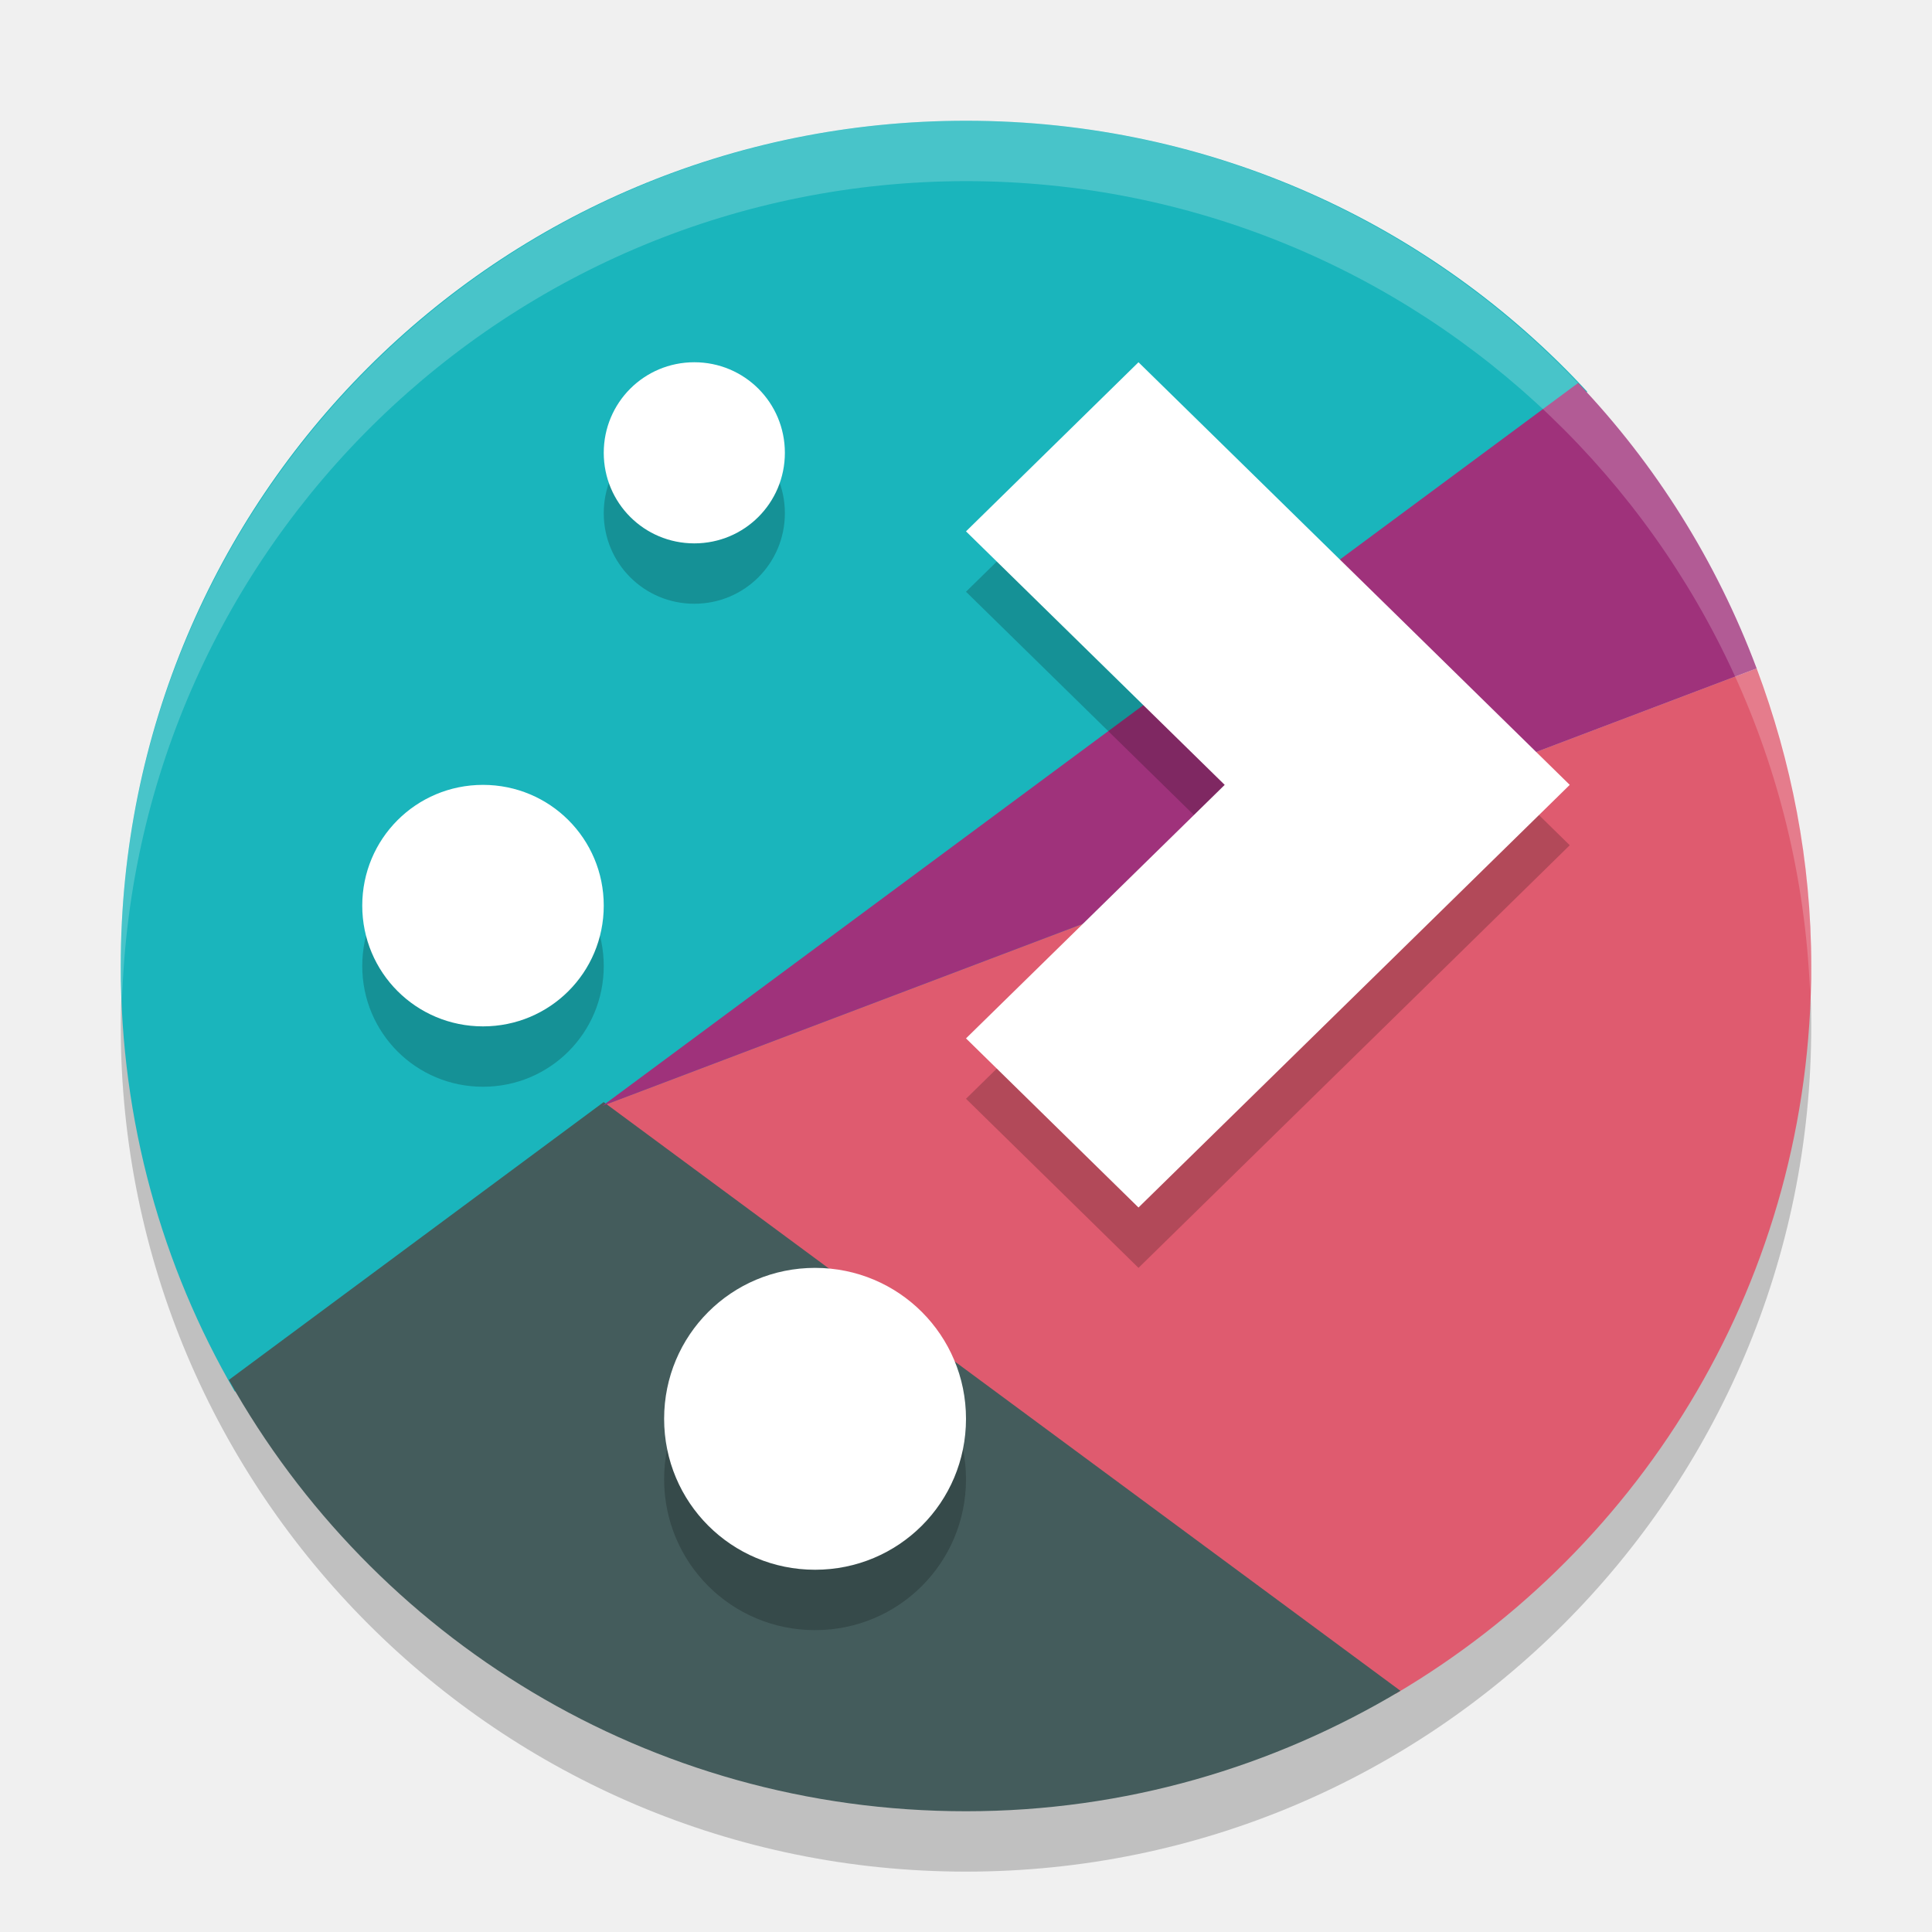
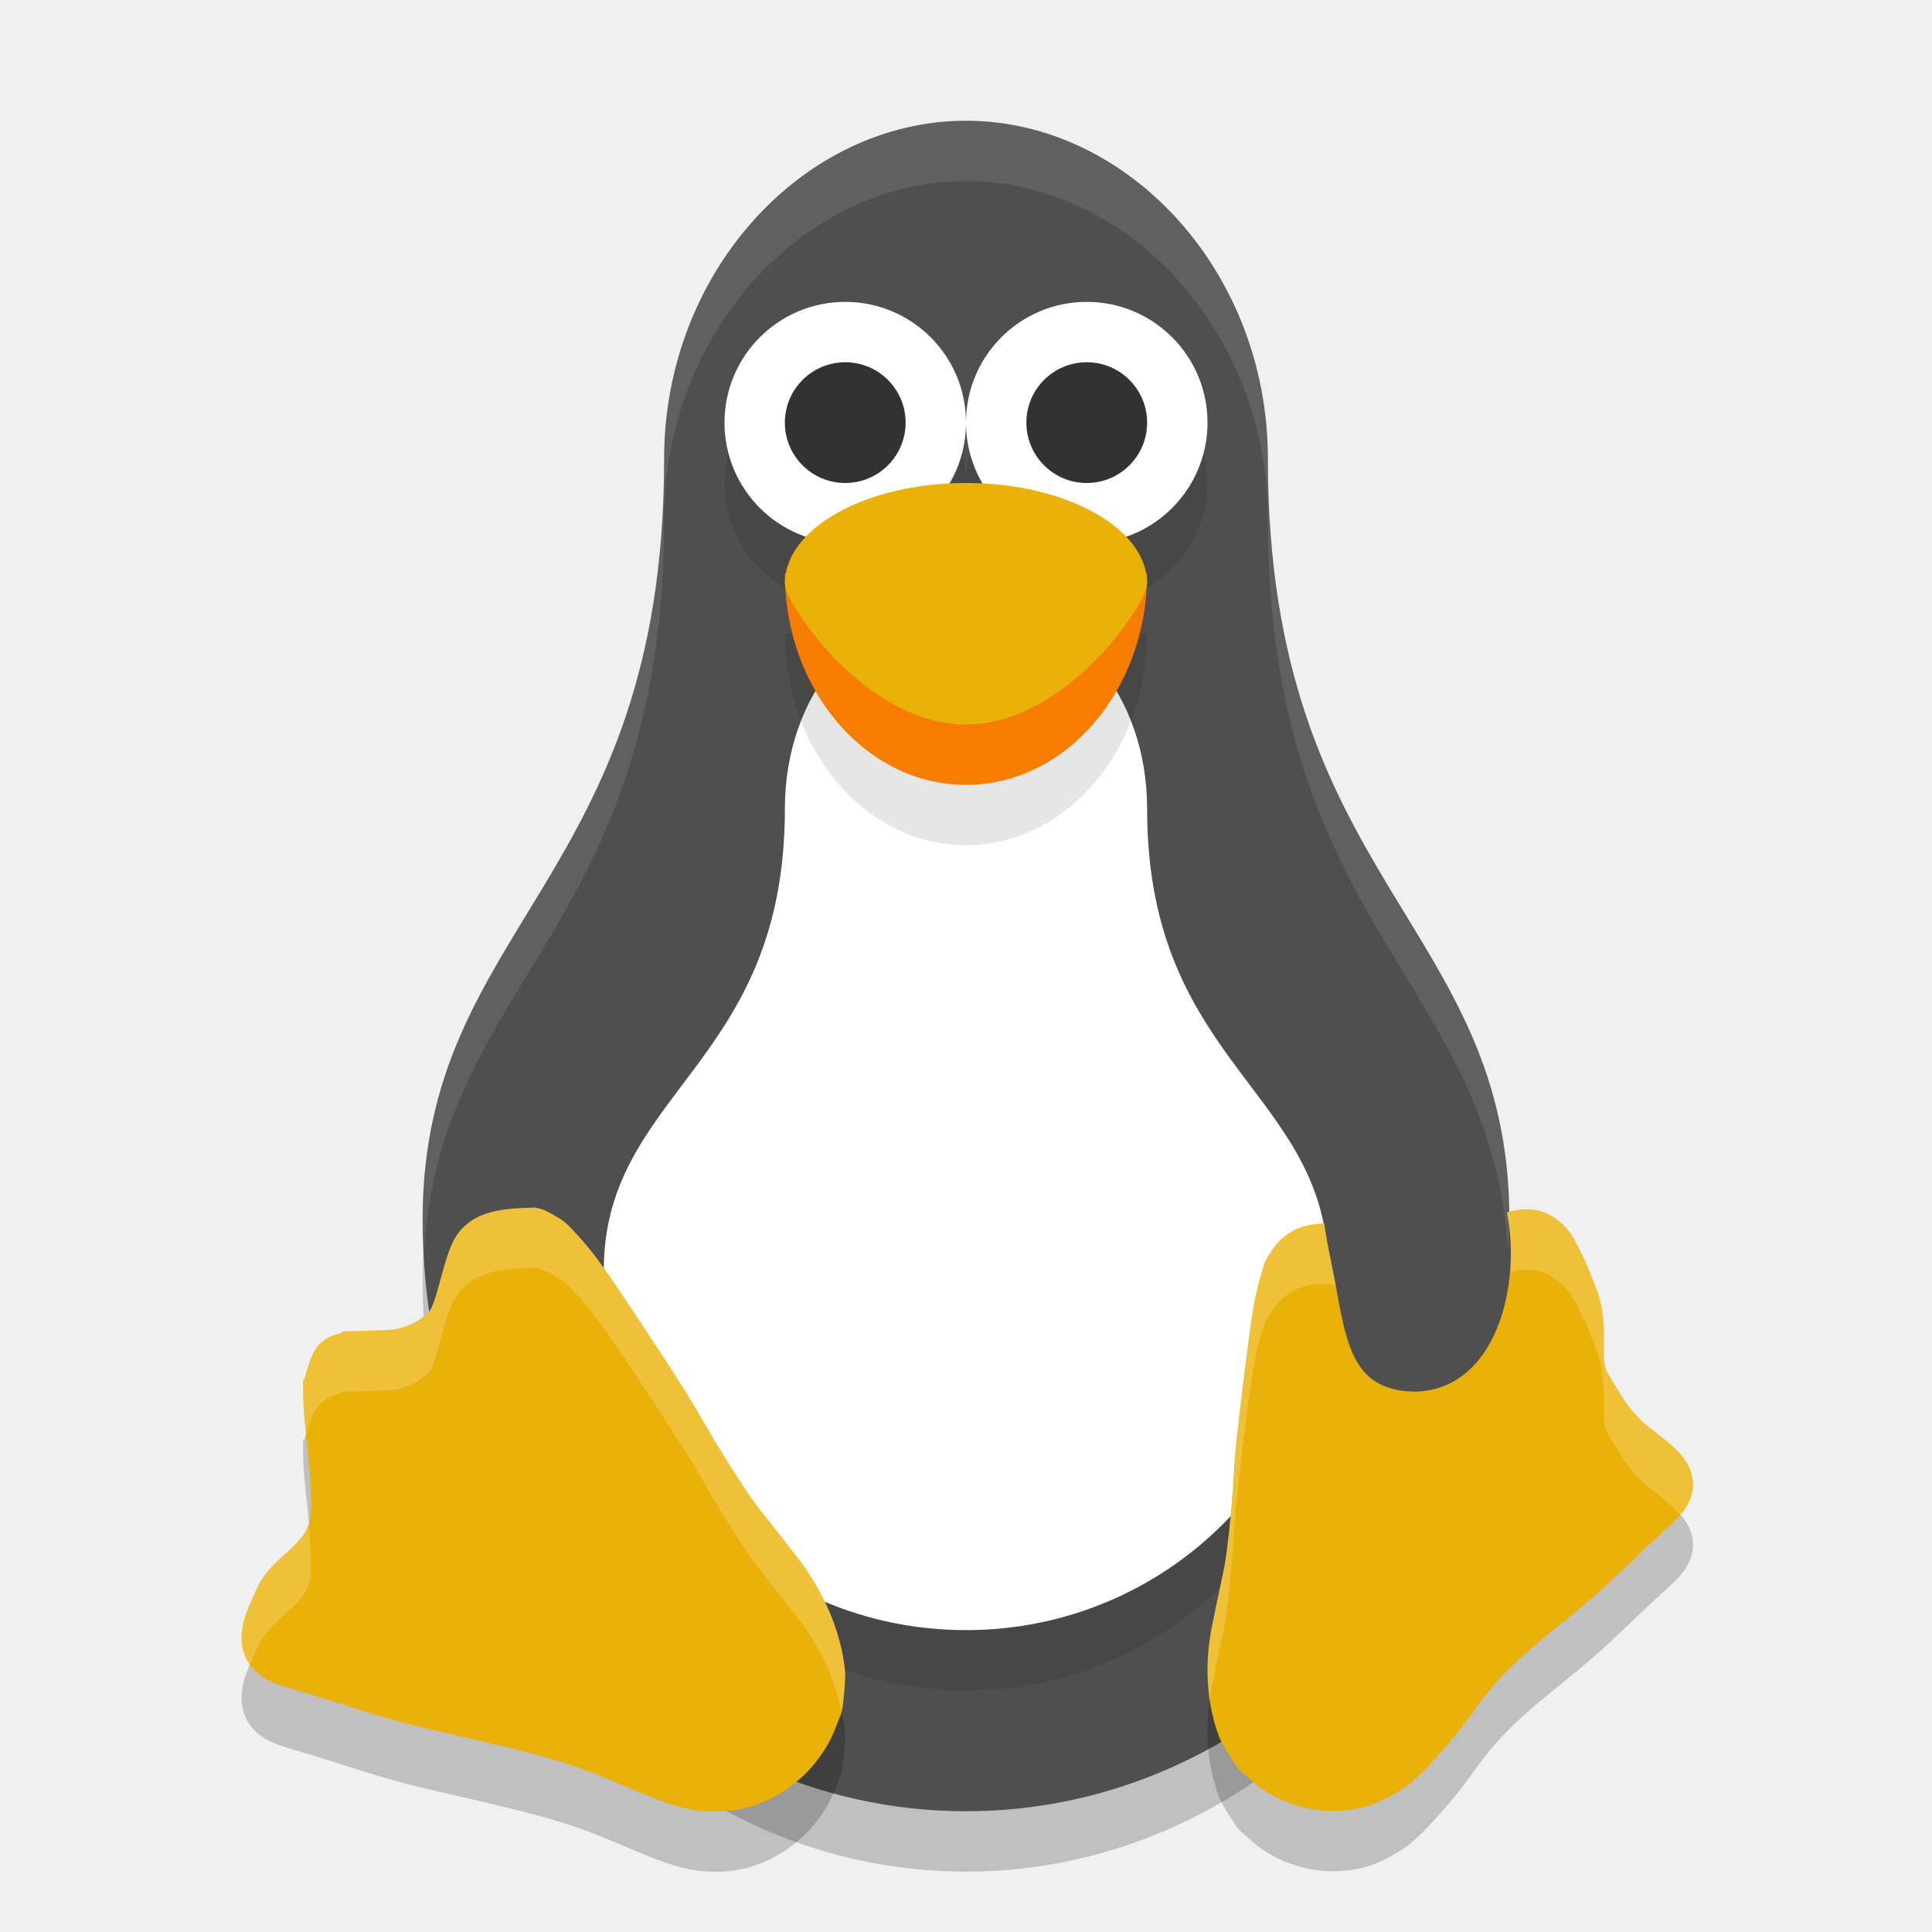
- <svg xmlns="http://www.w3.org/2000/svg" width="32" height="32" version="1">
-   <circle style="opacity:0.2" cx="16" cy="17" r="14" />
-   <path style="fill:#1ab5bc" d="M 16,2 C 8.244,2 2,8.244 2,16 2,18.572 2.687,20.978 3.887,23.045 18.342,23.546 25.8,7.6 26.288,6.486 23.734,3.724 20.076,2 16,2 Z" />
-   <path style="fill:#df5b6f" d="M 29.096,11.071 9.976,18.316 23.118,28.053 C 27.239,25.622 30,21.15 30,16 30,14.261 29.671,12.605 29.096,11.071 Z" />
-   <path style="fill:#445c5c" d="M 9.999,18.254 3.79,22.856 C 6.183,27.124 10.74,30 16,30 c 2.639,0 5.093,-0.736 7.196,-1.995 z" />
-   <path style="fill:#9f327b" d="M 26.138,6.344 9.978,18.317 29.096,11.071 C 28.43,9.294 27.421,7.691 26.138,6.344 Z" />
-   <path style="opacity:0.2" d="M 11.5,7 C 10.669,7 10,7.669 10,8.5 10,9.331 10.669,10 11.5,10 12.331,10 13,9.331 13,8.5 13,7.669 12.331,7 11.5,7 Z M 18.857,7 16,9.801 20.285,14 16,18.199 18.857,21 23.143,16.801 26,14 23.143,11.199 Z M 8,14 c -1.108,0 -2,0.892 -2,2 0,1.108 0.892,2 2,2 1.108,0 2,-0.892 2,-2 0,-1.108 -0.892,-2 -2,-2 z m 5.5,8 C 12.115,22 11,23.115 11,24.5 11,25.885 12.115,27 13.5,27 14.885,27 16,25.885 16,24.5 16,23.115 14.885,22 13.5,22 Z" />
-   <path style="fill:#ffffff" d="M 11.5 6 C 10.669 6 10 6.669 10 7.5 C 10 8.331 10.669 9 11.5 9 C 12.331 9 13 8.331 13 7.5 C 13 6.669 12.331 6 11.5 6 z M 18.857 6 L 16 8.801 L 20.285 13 L 16 17.199 L 18.857 20 L 23.143 15.801 L 26 13 L 23.143 10.199 L 18.857 6 z M 8 13 C 6.892 13 6 13.892 6 15 C 6 16.108 6.892 17 8 17 C 9.108 17 10 16.108 10 15 C 10 13.892 9.108 13 8 13 z M 13.5 21 C 12.115 21 11 22.115 11 23.5 C 11 24.885 12.115 26 13.5 26 C 14.885 26 16 24.885 16 23.5 C 16 22.115 14.885 21 13.5 21 z" />
-   <path style="opacity:0.2;fill:#ffffff" d="M 16 2 A 14 14 0 0 0 2 16 A 14 14 0 0 0 2.021 16.586 A 14 14 0 0 1 16 3 A 14 14 0 0 1 29.979 16.414 A 14 14 0 0 0 30 16 A 14 14 0 0 0 16 2 z" />
+ <svg xmlns="http://www.w3.org/2000/svg" width="32" height="32" version="1.1">
+   <g transform="translate(0,-1020.362)">
+     <path style="opacity:0.2" d="m 16,1023.362 c -2.685,0 -5,2.498 -5,5.6 0,7 -4,7.7 -4,12.6 0,5.412 4.029,9.8 9,9.8 4.971,0 9,-4.388 9,-9.8 0,-4.9 -4,-5.6 -4,-12.6 0,-3.102 -2.315,-5.6 -5,-5.6 z" />
+     <path style="fill:#4f4f4f" d="m 16,1022.362 c -2.685,0 -5,2.498 -5,5.6 0,7 -4,7.7 -4,12.6 0,5.412 4.029,9.8 9,9.8 4.971,0 9,-4.388 9,-9.8 0,-4.9 -4,-5.6 -4,-12.6 0,-3.102 -2.315,-5.6 -5,-5.6 z" />
+     <path style="opacity:0.1" d="m 16,1031.362 c -1.79,0 -3,1.516 -3,3.4 0,4.25 -3,4.675 -3,7.65 0,3.286 2.686,5.95 6,5.95 3.314,0 6,-2.664 6,-5.95 0,-2.975 -3,-3.4 -3,-7.65 0,-1.883 -1.21,-3.4 -3,-3.4 z" />
+     <path style="fill:#ffffff" d="m 16,1030.362 c -1.79,0 -3,1.516 -3,3.4 0,4.25 -3,4.675 -3,7.65 0,3.286 2.686,5.95 6,5.95 3.314,0 6,-2.664 6,-5.95 0,-2.975 -3,-3.4 -3,-7.65 0,-1.883 -1.21,-3.4 -3,-3.4 z" />
+     <path style="opacity:0.2" d="m 11.518,1051.341 c -0.301,-0.048 -0.568,-0.138 -1.152,-0.39 -0.869,-0.375 -1.275,-0.497 -2.865,-0.86 -0.794,-0.181 -1.089,-0.262 -1.778,-0.484 -0.251,-0.081 -0.584,-0.184 -0.742,-0.23 -0.428,-0.123 -0.541,-0.171 -0.698,-0.294 -0.214,-0.168 -0.313,-0.428 -0.275,-0.717 0.024,-0.185 0.089,-0.363 0.268,-0.737 0.239,-0.5 0.832,-0.679 0.868,-1.171 0.021,-0.289 0.004,-0.615 -0.07,-1.292 -0.043,-0.401 -0.053,-0.549 -0.054,-0.804 -6.553e-4,-0.277 0.003,-0.084 0.031,-0.19 0.107,-0.397 0.189,-0.625 0.567,-0.724 0.11,-0.029 -0.12,-0.033 0.395,-0.043 0.32,-0.01 0.506,-0.018 0.547,-0.028 0.222,-0.051 0.384,-0.134 0.534,-0.277 0.143,-0.137 0.242,-0.876 0.429,-1.21 0.292,-0.514 0.867,-0.509 1.336,-0.528 0.133,0.028 0.177,0.046 0.323,0.13 0.147,0.084 0.188,0.118 0.316,0.254 0.321,0.342 0.475,0.553 1.195,1.644 0.571,0.865 0.745,1.142 0.976,1.548 0.251,0.442 0.703,1.152 0.87,1.366 0.028,0.037 0.202,0.257 0.386,0.49 0.184,0.234 0.352,0.452 0.374,0.486 0.346,0.482 0.588,1.036 0.675,1.59 0.029,0.193 0.03,0.226 0.014,0.447 -0.021,0.281 -0.038,0.4 -0.069,0.462 -0.012,0.025 -0.039,0.092 -0.06,0.149 -0.264,0.736 -0.923,1.289 -1.686,1.414 -0.162,0.027 -0.484,0.027 -0.656,0 z" />
+     <path style="fill:#eab108" d="m 11.518,1050.342 c -0.301,-0.048 -0.568,-0.138 -1.152,-0.39 -0.869,-0.375 -1.275,-0.497 -2.865,-0.86 -0.794,-0.181 -1.089,-0.262 -1.778,-0.484 -0.251,-0.081 -0.584,-0.184 -0.742,-0.23 -0.428,-0.123 -0.541,-0.171 -0.698,-0.294 -0.214,-0.168 -0.313,-0.428 -0.275,-0.717 0.024,-0.185 0.089,-0.363 0.268,-0.737 0.239,-0.5 0.832,-0.679 0.868,-1.171 0.021,-0.289 0.004,-0.615 -0.07,-1.292 -0.043,-0.401 -0.053,-0.549 -0.054,-0.804 -6.553e-4,-0.277 0.003,-0.084 0.031,-0.19 0.107,-0.396 0.189,-0.625 0.567,-0.724 0.11,-0.029 -0.12,-0.033 0.395,-0.043 0.32,-0.01 0.506,-0.018 0.547,-0.028 0.222,-0.051 0.384,-0.134 0.534,-0.277 0.143,-0.137 0.242,-0.876 0.429,-1.21 0.292,-0.514 0.867,-0.509 1.336,-0.528 0.133,0.028 0.177,0.046 0.323,0.13 0.147,0.084 0.188,0.118 0.316,0.254 0.321,0.342 0.475,0.553 1.195,1.644 0.571,0.865 0.745,1.142 0.976,1.548 0.251,0.442 0.703,1.152 0.87,1.366 0.028,0.037 0.202,0.257 0.386,0.49 0.184,0.234 0.352,0.452 0.374,0.486 0.346,0.482 0.588,1.036 0.675,1.59 0.029,0.193 0.03,0.226 0.014,0.447 -0.021,0.281 -0.038,0.4 -0.069,0.462 -0.012,0.025 -0.039,0.092 -0.06,0.149 -0.264,0.736 -0.923,1.289 -1.686,1.414 -0.162,0.027 -0.484,0.027 -0.656,0 z" />
+     <path style="opacity:0.2" d="m 23.212,1051.008 c 0.23,-0.162 0.414,-0.343 0.793,-0.784 0.565,-0.658 0.551,-0.921 1.72,-1.863 0.583,-0.47 0.795,-0.655 1.274,-1.116 0.174,-0.168 0.408,-0.387 0.52,-0.488 0.304,-0.274 0.378,-0.359 0.457,-0.523 0.107,-0.223 0.082,-0.474 -0.069,-0.693 -0.097,-0.14 -0.225,-0.258 -0.528,-0.488 -0.405,-0.307 -0.521,-0.572 -0.755,-0.955 -0.138,-0.226 0.042,-0.796 -0.178,-1.375 -0.13,-0.342 -0.183,-0.466 -0.289,-0.673 -0.114,-0.224 -0.138,-0.263 -0.205,-0.337 -0.253,-0.278 -0.535,-0.371 -0.89,-0.297 -0.103,0.022 -0.163,0.047 -0.594,0.248 -0.269,0.125 -0.51,0.232 -0.548,0.241 -0.205,0.05 -0.374,0.047 -0.558,-0.01 -0.176,-0.052 -0.315,0.314 -0.609,0.12 -0.201,-0.132 -0.416,-0.296 -0.571,-0.338 -0.214,-0.059 -0.214,-0.059 -0.414,-0.037 -0.193,0.024 -0.335,0.079 -0.492,0.201 -0.099,0.077 -0.128,0.11 -0.214,0.237 -0.087,0.128 -0.107,0.172 -0.157,0.334 -0.124,0.408 -0.164,0.641 -0.309,1.818 -0.115,0.933 -0.144,1.228 -0.167,1.651 -0.024,0.46 -0.105,1.218 -0.155,1.46 -0.008,0.041 -0.061,0.291 -0.117,0.554 -0.056,0.264 -0.105,0.509 -0.109,0.545 -0.087,0.531 -0.058,1.079 0.1,1.562 0.056,0.168 0.069,0.195 0.174,0.367 0.133,0.219 0.198,0.308 0.249,0.346 0.02,0.015 0.07,0.058 0.111,0.096 0.525,0.489 1.301,0.668 1.986,0.459 0.146,-0.044 0.413,-0.176 0.544,-0.267 z" />
+     <path style="fill:#eab108" d="m 23.212,1050.008 c 0.23,-0.162 0.414,-0.343 0.793,-0.784 0.565,-0.658 0.551,-0.921 1.72,-1.863 0.583,-0.47 0.795,-0.655 1.274,-1.116 0.174,-0.168 0.408,-0.387 0.52,-0.488 0.304,-0.274 0.378,-0.359 0.457,-0.523 0.107,-0.223 0.082,-0.474 -0.069,-0.693 -0.097,-0.14 -0.225,-0.258 -0.528,-0.488 -0.405,-0.307 -0.521,-0.572 -0.755,-0.955 -0.138,-0.226 0.042,-0.796 -0.178,-1.375 -0.13,-0.342 -0.183,-0.466 -0.289,-0.673 -0.114,-0.224 -0.138,-0.263 -0.205,-0.337 -0.253,-0.278 -0.535,-0.371 -0.89,-0.297 -0.103,0.022 -0.163,0.047 -0.594,0.248 -0.269,0.125 -0.51,0.232 -0.548,0.241 -0.205,0.05 -0.374,0.047 -0.558,-0.01 -0.176,-0.052 -0.315,0.314 -0.609,0.12 -0.201,-0.132 -0.416,-0.296 -0.571,-0.338 -0.214,-0.059 -0.214,-0.059 -0.414,-0.037 -0.193,0.024 -0.335,0.079 -0.492,0.201 -0.099,0.077 -0.128,0.11 -0.214,0.237 -0.087,0.128 -0.107,0.172 -0.157,0.334 -0.124,0.408 -0.164,0.641 -0.309,1.818 -0.115,0.933 -0.144,1.228 -0.167,1.651 -0.024,0.46 -0.105,1.219 -0.155,1.46 -0.008,0.041 -0.061,0.29 -0.117,0.554 -0.056,0.264 -0.105,0.509 -0.109,0.545 -0.087,0.531 -0.058,1.079 0.1,1.562 0.056,0.168 0.069,0.195 0.174,0.367 0.133,0.219 0.198,0.308 0.249,0.346 0.02,0.015 0.07,0.058 0.111,0.096 0.525,0.489 1.301,0.668 1.986,0.459 0.146,-0.044 0.413,-0.176 0.544,-0.267 z" />
+     <circle style="opacity:0.1" cx="14" cy="1028.362" r="2" />
+     <circle style="fill:#ffffff" cx="14" cy="1027.362" r="2" />
+     <circle style="fill:#323232" cx="14" cy="1027.362" r="1" />
+     <path style="opacity:0.1" d="m 19,1030.862 c 0,1.933 -1.343,3.5 -3,3.5 -1.657,0 -3,-1.567 -3,-3.5 z" />
+     <path style="fill:#f77d00" d="m 19,1029.862 c 0,1.933 -1.343,3.5 -3,3.5 -1.657,0 -3,-1.567 -3,-3.5 z" />
+     <circle style="opacity:0.1" cx="18" cy="1028.362" r="2" />
+     <circle style="fill:#ffffff" cx="18" cy="1027.362" r="2" />
+     <circle style="fill:#323232" cx="18" cy="1027.362" r="1" />
+     <path style="fill:#eab108" d="m 19,1030.029 c 0,0.333 -1.343,2.333 -3,2.333 -1.657,0 -3,-2 -3,-2.333 0,-0.92 1.343,-1.667 3,-1.667 1.657,0 3,0.746 3,1.667 z" />
+     <path style="fill:#ffffff;opacity:0.2" transform="translate(0,1020.362)" d="M 25.314 20.031 C 25.234 20.029 25.149 20.036 25.061 20.055 C 24.958 20.077 24.898 20.101 24.467 20.303 C 24.198 20.427 23.956 20.534 23.918 20.543 C 23.713 20.593 23.544 20.59 23.359 20.533 C 23.184 20.481 23.046 20.848 22.752 20.654 C 22.551 20.523 22.336 20.359 22.182 20.316 C 21.967 20.257 21.968 20.257 21.768 20.279 C 21.575 20.303 21.432 20.358 21.275 20.48 C 21.177 20.557 21.147 20.589 21.061 20.717 C 20.974 20.845 20.954 20.889 20.904 21.051 C 20.78 21.459 20.74 21.692 20.596 22.869 C 20.481 23.802 20.452 24.097 20.43 24.52 C 20.405 24.98 20.323 25.739 20.273 25.98 C 20.265 26.021 20.212 26.271 20.156 26.535 C 20.1 26.799 20.053 27.044 20.049 27.08 C 19.989 27.448 19.988 27.823 20.043 28.18 C 20.047 28.146 20.043 28.113 20.049 28.08 C 20.053 28.044 20.1 27.799 20.156 27.535 C 20.212 27.271 20.265 27.021 20.273 26.98 C 20.323 26.739 20.405 25.98 20.43 25.52 C 20.452 25.097 20.481 24.802 20.596 23.869 C 20.74 22.692 20.78 22.459 20.904 22.051 C 20.954 21.889 20.974 21.845 21.061 21.717 C 21.147 21.589 21.177 21.557 21.275 21.48 C 21.432 21.358 21.575 21.301 21.768 21.277 C 21.968 21.255 21.967 21.255 22.182 21.314 C 22.336 21.357 22.551 21.523 22.752 21.654 C 23.046 21.848 23.184 21.481 23.359 21.533 C 23.544 21.59 23.713 21.593 23.918 21.543 C 23.956 21.534 24.198 21.428 24.467 21.303 C 24.898 21.101 24.958 21.077 25.061 21.055 C 25.416 20.98 25.698 21.074 25.951 21.352 C 26.019 21.425 26.042 21.463 26.156 21.688 C 26.262 21.894 26.313 22.019 26.443 22.361 C 26.664 22.94 26.485 23.511 26.623 23.736 C 26.857 24.12 26.974 24.382 27.379 24.689 C 27.621 24.873 27.738 24.985 27.83 25.094 C 27.897 25.017 27.935 24.954 27.975 24.871 C 28.082 24.648 28.058 24.396 27.906 24.178 C 27.809 24.038 27.682 23.921 27.379 23.691 C 26.974 23.384 26.857 23.12 26.623 22.736 C 26.485 22.511 26.664 21.94 26.443 21.361 C 26.313 21.019 26.262 20.894 26.156 20.688 C 26.042 20.463 26.019 20.425 25.951 20.352 C 25.761 20.143 25.555 20.039 25.314 20.031 z" />
+     <path style="fill:#4f4f4f" d="m 23.451,1043.411 c -1.152,0 -1.16,-0.957 -1.39,-2.085 -0.256,-1.256 -0.419,-1.982 1.585,-2.085 1.736,-0.57 2.004,4.104 -0.195,4.171 z" />
+     <path style="opacity:0.1;fill:#ffffff" transform="translate(0,1020.362)" d="M 16 2 C 13.315 2 11 4.497 11 7.6 C 11 14.6 7 15.299 7 20.199 C 7 20.376 7.017 20.548 7.025 20.723 C 7.281 16.256 11 15.36 11 8.6 C 11 5.497 13.315 3 16 3 C 18.685 3 21 5.497 21 8.6 C 21 15.36 24.719 16.256 24.975 20.723 C 24.983 20.548 25 20.376 25 20.199 C 25 15.299 21 14.6 21 7.6 C 21 4.497 18.685 2 16 2 z" />
+     <path style="fill:#ffffff;opacity:0.2" transform="translate(0,1020.362)" d="M 8.861 20 C 8.392 20.019 7.815 20.015 7.523 20.529 C 7.336 20.862 7.239 21.601 7.096 21.738 C 6.945 21.882 6.783 21.965 6.561 22.016 C 6.519 22.026 6.334 22.033 6.014 22.043 C 5.499 22.053 5.729 22.057 5.619 22.086 C 5.24 22.185 5.158 22.414 5.051 22.811 C 5.022 22.916 5.019 22.723 5.02 23 C 5.02 23.241 5.033 23.405 5.07 23.758 C 5.17 23.401 5.261 23.179 5.619 23.086 C 5.729 23.057 5.499 23.053 6.014 23.043 C 6.334 23.033 6.519 23.026 6.561 23.016 C 6.783 22.965 6.945 22.882 7.096 22.738 C 7.239 22.601 7.336 21.861 7.523 21.527 C 7.815 21.013 8.392 21.019 8.861 21 C 8.994 21.028 9.038 21.046 9.184 21.131 C 9.33 21.215 9.372 21.249 9.5 21.385 C 9.821 21.727 9.975 21.938 10.695 23.029 C 11.266 23.894 11.44 24.17 11.67 24.576 C 11.921 25.018 12.373 25.729 12.541 25.943 C 12.569 25.98 12.744 26.2 12.928 26.434 C 13.112 26.667 13.279 26.884 13.301 26.918 C 13.608 27.346 13.826 27.831 13.934 28.322 C 13.954 28.251 13.974 28.178 13.99 27.955 C 14.006 27.734 14.006 27.703 13.977 27.51 C 13.89 26.956 13.646 26.4 13.301 25.918 C 13.279 25.884 13.112 25.667 12.928 25.434 C 12.744 25.2 12.569 24.98 12.541 24.943 C 12.373 24.729 11.921 24.018 11.67 23.576 C 11.44 23.17 11.266 22.894 10.695 22.029 C 9.975 20.938 9.821 20.727 9.5 20.385 C 9.372 20.249 9.33 20.215 9.184 20.131 C 9.038 20.046 8.994 20.028 8.861 20 z M 5.113 25.236 C 4.987 25.626 4.49 25.819 4.275 26.268 C 4.097 26.641 4.032 26.819 4.008 27.004 C 3.979 27.218 4.027 27.416 4.141 27.572 C 4.178 27.481 4.213 27.396 4.275 27.266 C 4.514 26.766 5.108 26.587 5.145 26.096 C 5.16 25.885 5.145 25.606 5.113 25.236 z" />
+   </g>
</svg>
